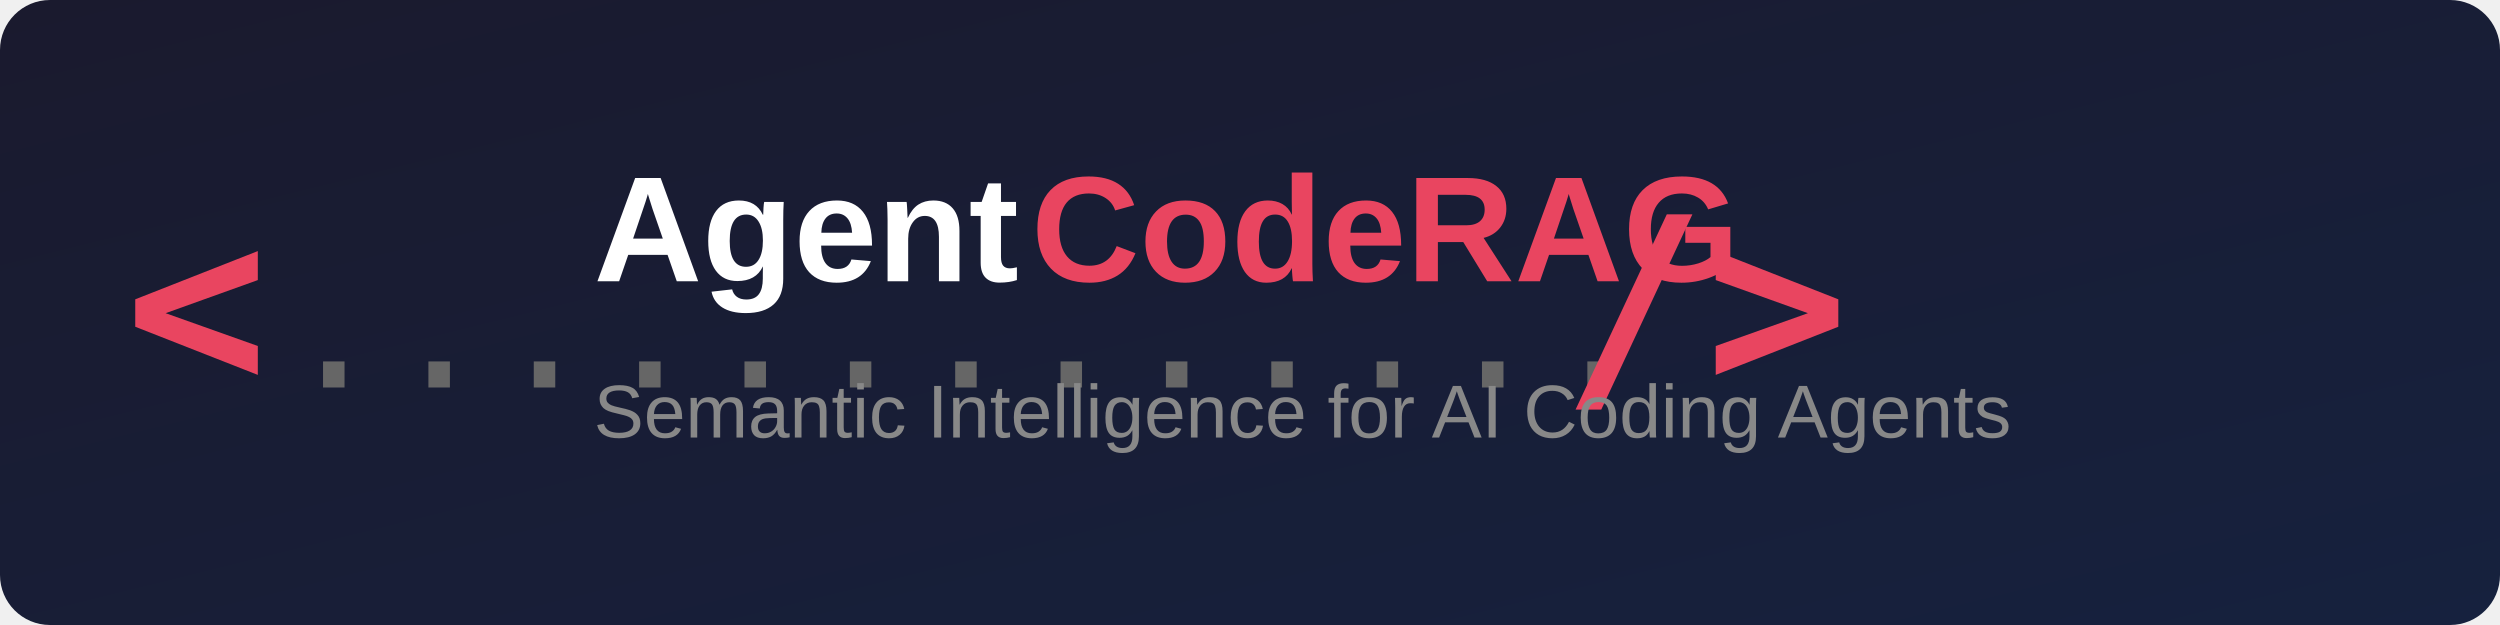
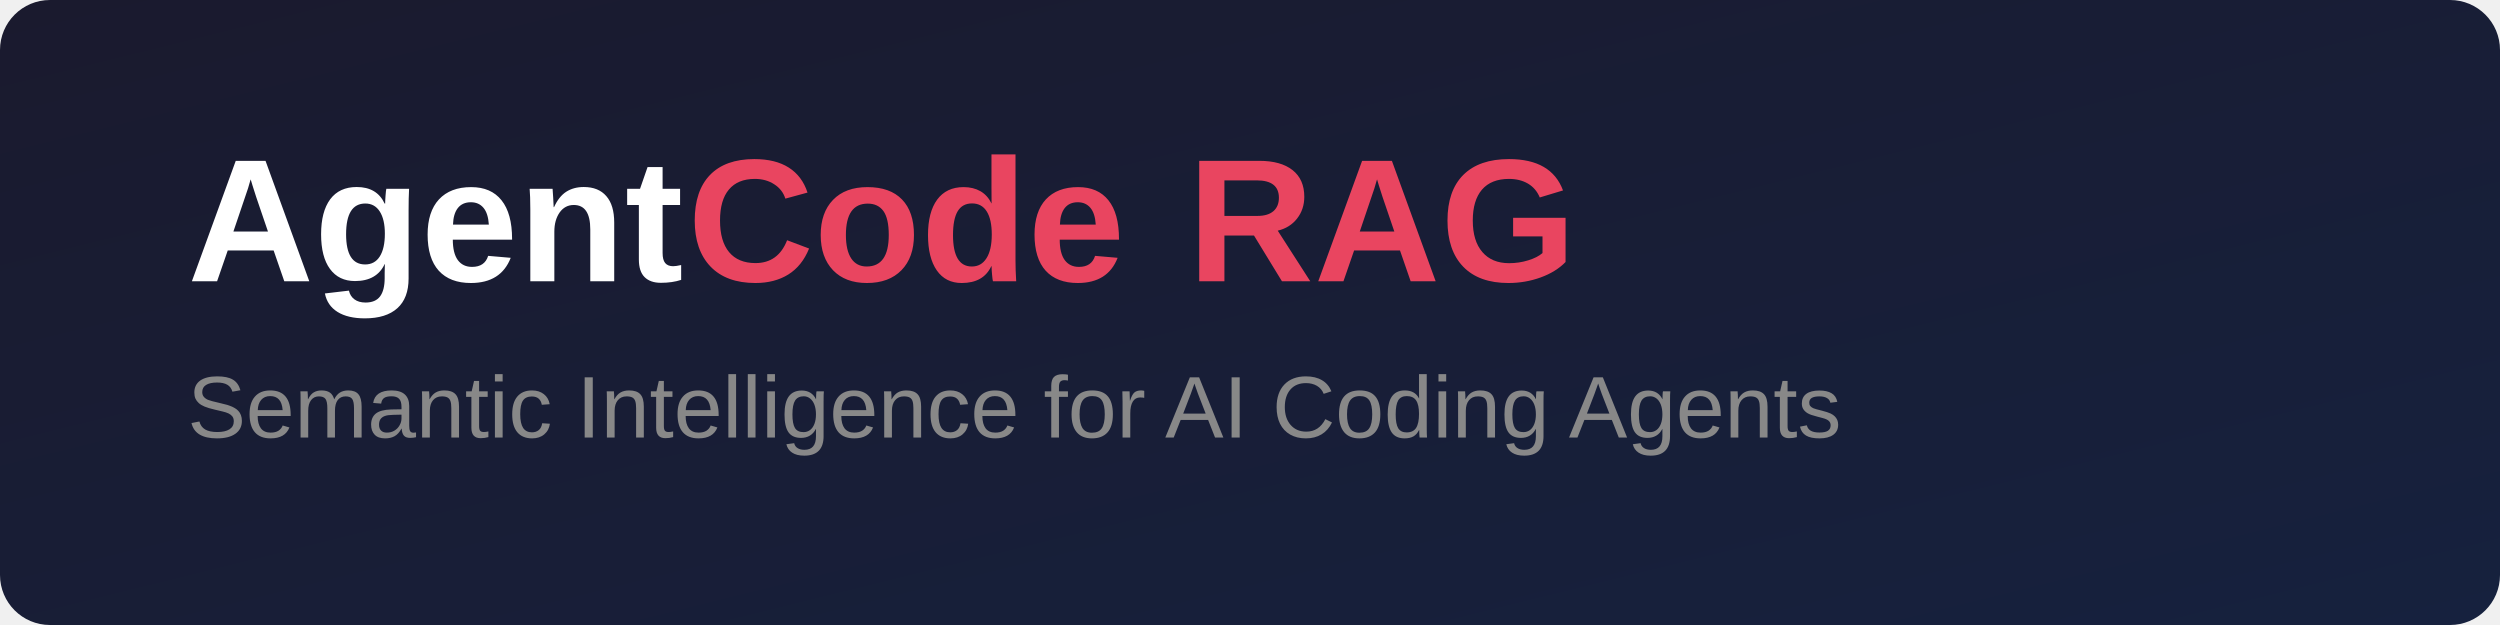
<svg xmlns="http://www.w3.org/2000/svg" viewBox="0 0 400 100">
  <defs>
    <linearGradient id="bg" x1="0%" y1="0%" x2="100%" y2="100%">
      <stop offset="0%" style="stop-color:#1a1a2e" />
      <stop offset="100%" style="stop-color:#16213e" />
    </linearGradient>
  </defs>
  <rect width="400" height="100" rx="8" fill="url(#bg)" />
-   <text x="20" y="62" font-family="monospace" font-size="38" fill="#e94560" font-weight="bold">&lt;</text>
-   <text x="45" y="62" font-family="monospace" font-size="28" fill="#666666">.............</text>
-   <text x="250" y="62" font-family="monospace" font-size="38" fill="#e94560" font-weight="bold">/&gt;</text>
-   <text x="95" y="45" font-family="Arial, sans-serif" font-size="24" font-weight="bold" fill="#ffffff">Agent</text>
-   <text x="165" y="45" font-family="Arial, sans-serif" font-size="24" font-weight="bold" fill="#e94560">Code</text>
-   <text x="225" y="45" font-family="Arial, sans-serif" font-size="24" font-weight="bold" fill="#e94560">RAG</text>
-   <text x="95" y="70" font-family="Arial, sans-serif" font-size="12" fill="#888888">Semantic Intelligence for AI Coding Agents</text>
+   <text x="30" y="45" font-family="Arial, sans-serif" font-size="28" font-weight="bold" fill="#ffffff">Agent</text>
+   <text x="110" y="45" font-family="Arial, sans-serif" font-size="28" font-weight="bold" fill="#e94560">Code</text>
+   <text x="190" y="45" font-family="Arial, sans-serif" font-size="28" font-weight="bold" fill="#e94560">RAG</text>
+   <text x="30" y="70" font-family="Arial, sans-serif" font-size="14" fill="#888888">Semantic Intelligence for AI Coding Agents</text>
</svg>
